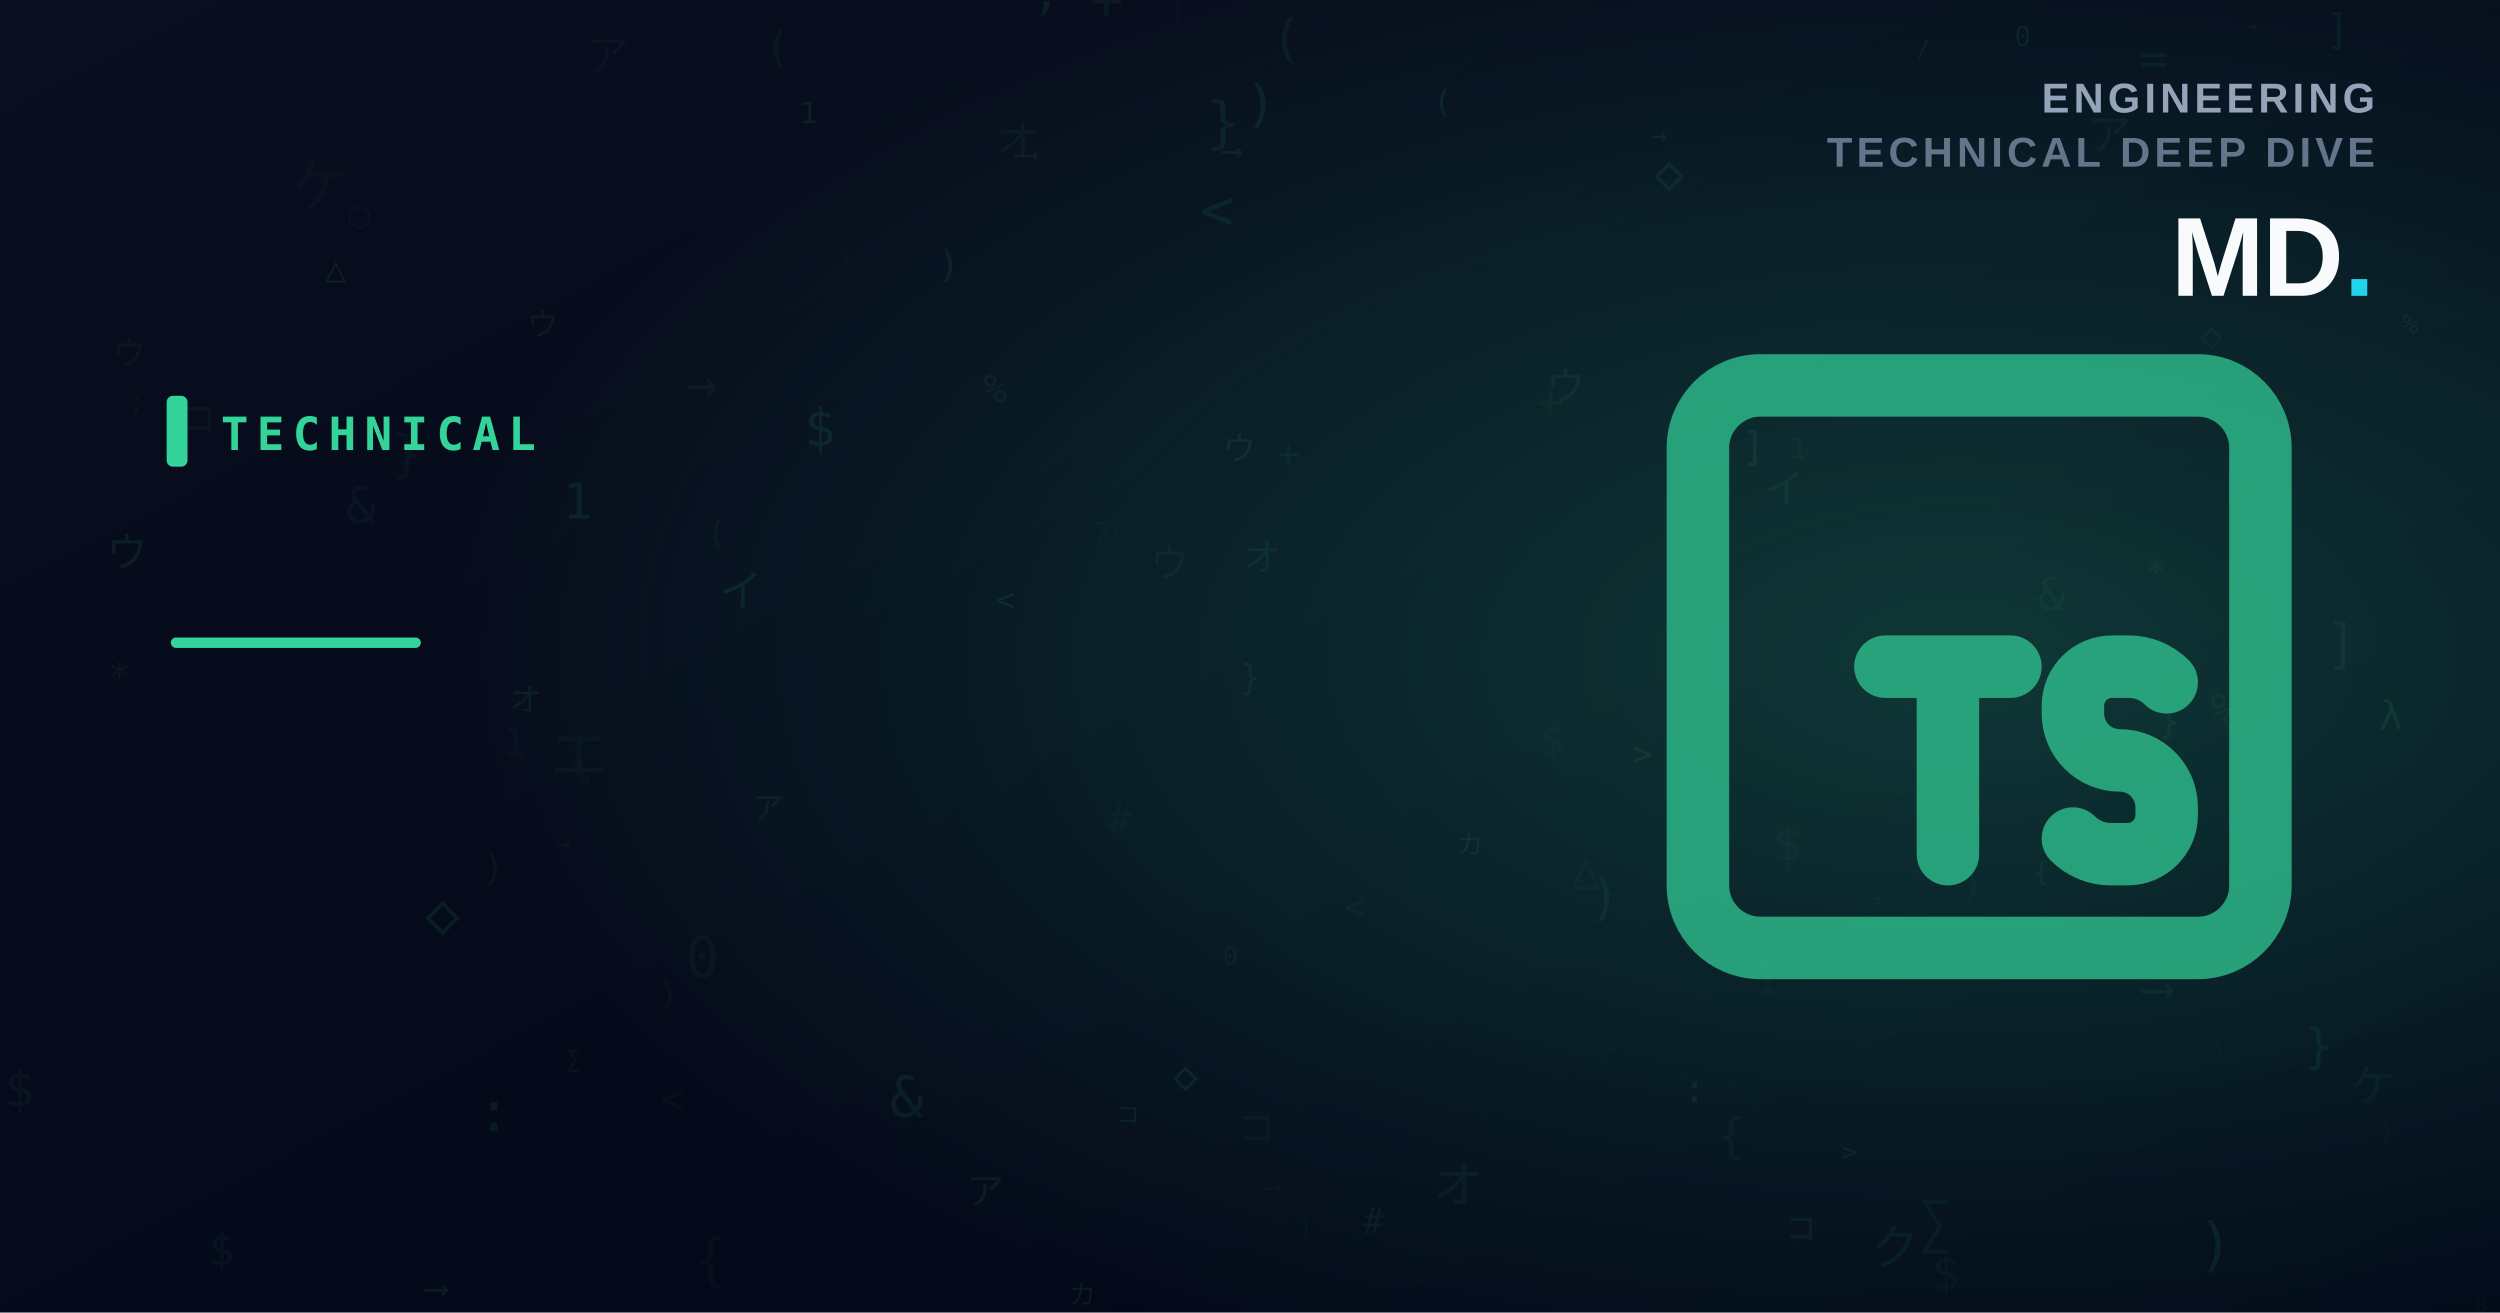
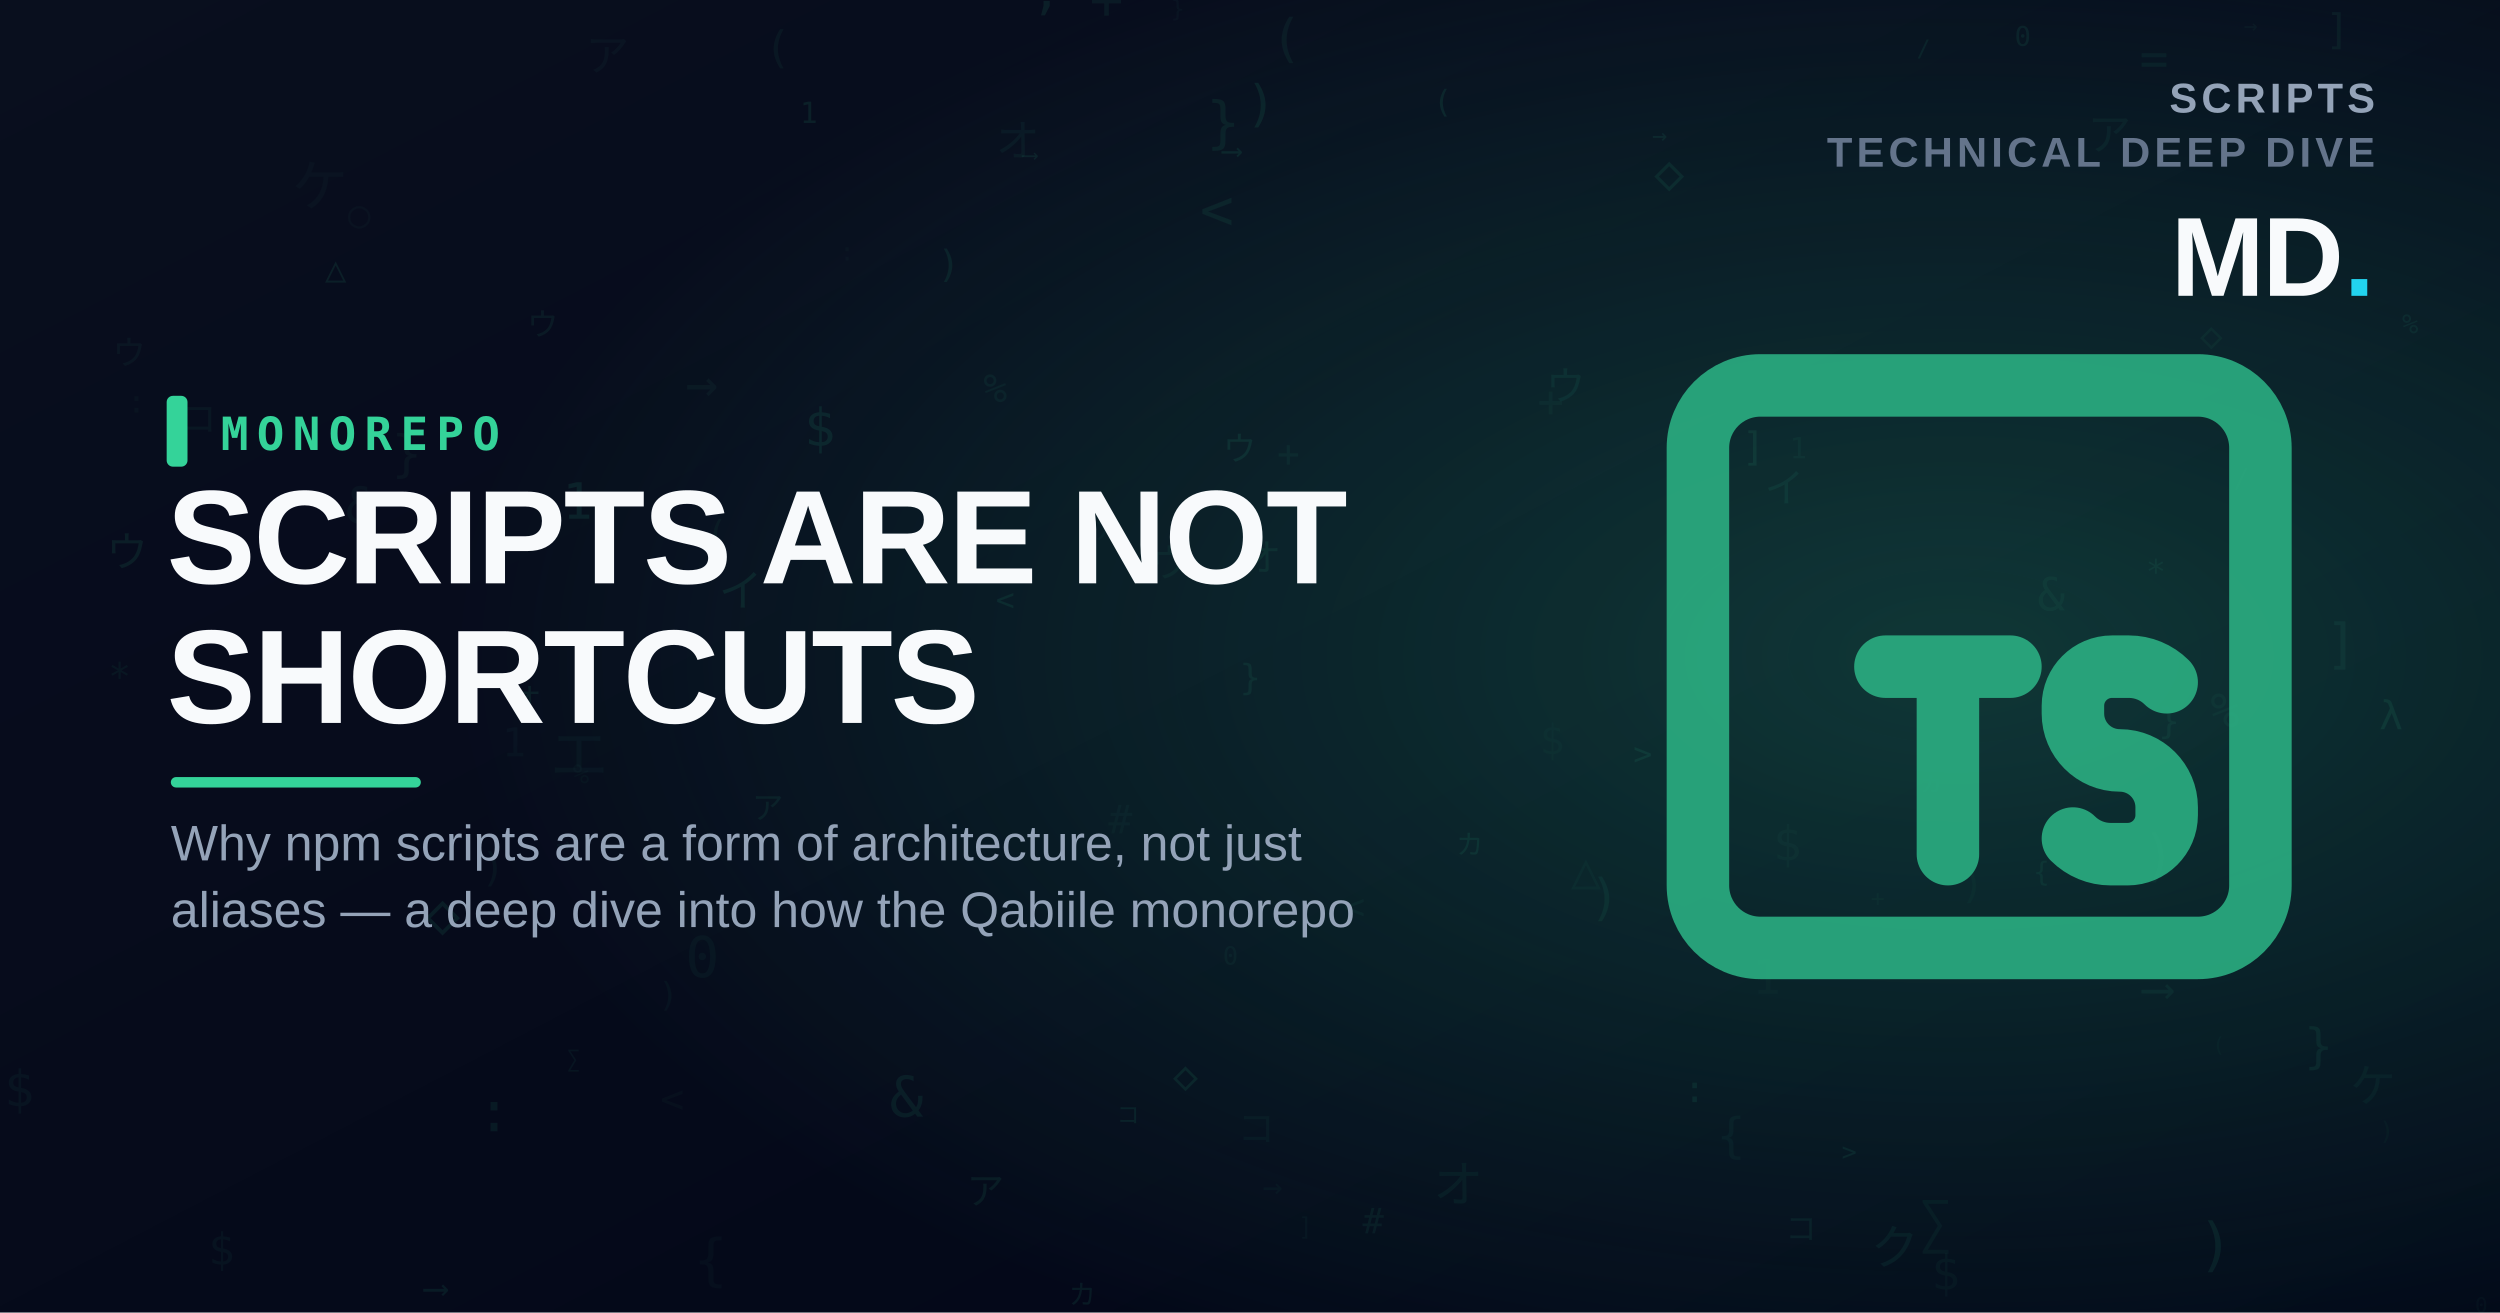
- <svg xmlns="http://www.w3.org/2000/svg" viewBox="0 0 1200 630" width="1200" height="630" role="img" aria-label="">
+ <svg xmlns="http://www.w3.org/2000/svg" viewBox="0 0 1200 630" width="1200" height="630" role="img" aria-label="SCRIPTS ARE NOT SHORTCUTS">
  <defs>
    <linearGradient id="bg" x1="0" y1="0" x2="1" y2="1">
      <stop offset="0" stop-color="#0b1120" />
      <stop offset="1" stop-color="#020617" />
    </linearGradient>
    <radialGradient id="glow" cx="0.78" cy="0.5" r="0.6">
      <stop offset="0" stop-color="#34d399" stop-opacity="0.28" />
      <stop offset="1" stop-color="#34d399" stop-opacity="0" />
    </radialGradient>
  </defs>
  <rect width="1200" height="630" fill="url(#bg)" />
  <g>
    <text x="927" y="619" font-size="23" fill="#34d399" opacity="0.050" font-family="ui-monospace, monospace">$</text>
    <text x="464" y="578" font-size="18" fill="#34d399" opacity="0.101" font-family="ui-monospace, monospace">ア</text>
    <text x="739" y="362" font-size="20" fill="#34d399" opacity="0.033" font-family="ui-monospace, monospace">$</text>
    <text x="1153" y="160" font-size="13" fill="#34d399" opacity="0.088" font-family="ui-monospace, monospace">%</text>
    <text x="847" y="241" font-size="19" fill="#34d399" opacity="0.087" font-family="ui-monospace, monospace">イ</text>
    <text x="922" y="380" font-size="10" fill="#34d399" opacity="0.035" font-family="ui-monospace, monospace">カ</text>
    <text x="898" y="607" font-size="23" fill="#34d399" opacity="0.083" font-family="ui-monospace, monospace">ク</text>
    <text x="1188" y="630" font-size="10" fill="#34d399" opacity="0.041" font-family="ui-monospace, monospace">0</text>
    <text x="264" y="372" font-size="28" fill="#34d399" opacity="0.052" font-family="ui-monospace, monospace">エ</text>
    <text x="52" y="331" font-size="18" fill="#34d399" opacity="0.068" font-family="ui-monospace, monospace">*</text>
    <text x="345" y="291" font-size="21" fill="#34d399" opacity="0.114" font-family="ui-monospace, monospace">イ</text>
    <text x="857" y="595" font-size="15" fill="#34d399" opacity="0.092" font-family="ui-monospace, monospace">コ</text>
    <text x="754" y="426" font-size="24" fill="#34d399" opacity="0.043" font-family="ui-monospace, monospace">△</text>
    <text x="513" y="626" font-size="13" fill="#34d399" opacity="0.108" font-family="ui-monospace, monospace">カ</text>
    <text x="598" y="58" font-size="24" fill="#34d399" opacity="0.114" font-family="ui-monospace, monospace">)</text>
    <text x="317" y="534" font-size="19" fill="#34d399" opacity="0.036" font-family="ui-monospace, monospace">&lt;</text>
    <text x="245" y="341" font-size="15" fill="#34d399" opacity="0.104" font-family="ui-monospace, monospace">オ</text>
    <text x="339" y="262" font-size="17" fill="#34d399" opacity="0.056" font-family="ui-monospace, monospace">(</text>
    <text x="140" y="99" font-size="27" fill="#34d399" opacity="0.035" font-family="ui-monospace, monospace">ケ</text>
    <text x="270" y="249" font-size="24" fill="#34d399" opacity="0.118" font-family="ui-monospace, monospace">1</text>
    <text x="884" y="557" font-size="12" fill="#34d399" opacity="0.105" font-family="ui-monospace, monospace">&gt;</text>
    <text x="587" y="221" font-size="16" fill="#34d399" opacity="0.110" font-family="ui-monospace, monospace">ウ</text>
    <text x="738" y="200" font-size="21" fill="#34d399" opacity="0.056" font-family="ui-monospace, monospace">+</text>
    <text x="329" y="469" font-size="27" fill="#34d399" opacity="0.056" font-family="ui-monospace, monospace">0</text>
    <text x="316" y="483" font-size="16" fill="#34d399" opacity="0.043" font-family="ui-monospace, monospace">)</text>
    <text x="1030" y="280" font-size="16" fill="#34d399" opacity="0.085" font-family="ui-monospace, monospace">*</text>
    <text x="472" y="193" font-size="19" fill="#34d399" opacity="0.073" font-family="ui-monospace, monospace">%</text>
    <text x="167" y="109" font-size="18" fill="#34d399" opacity="0.033" font-family="ui-monospace, monospace">○</text>
    <text x="967" y="22" font-size="13" fill="#34d399" opacity="0.099" font-family="ui-monospace, monospace">0</text>
    <text x="851" y="413" font-size="23" fill="#34d399" opacity="0.042" font-family="ui-monospace, monospace">$</text>
    <text x="54" y="175" font-size="16" fill="#34d399" opacity="0.062" font-family="ui-monospace, monospace">ウ</text>
    <text x="978" y="293" font-size="22" fill="#34d399" opacity="0.066" font-family="ui-monospace, monospace">&amp;</text>
    <text x="1055" y="607" font-size="28" fill="#34d399" opacity="0.109" font-family="ui-monospace, monospace">)</text>
    <text x="1002" y="72" font-size="21" fill="#34d399" opacity="0.068" font-family="ui-monospace, monospace">ア</text>
    <text x="587" y="77" font-size="14" fill="#34d399" opacity="0.116" font-family="ui-monospace, monospace">⟶</text>
    <text x="536" y="539" font-size="11" fill="#34d399" opacity="0.104" font-family="ui-monospace, monospace">コ</text>
    <text x="384" y="59" font-size="14" fill="#34d399" opacity="0.119" font-family="ui-monospace, monospace">1</text>
    <text x="1116" y="318" font-size="26" fill="#34d399" opacity="0.080" font-family="ui-monospace, monospace">]</text>
    <text x="836" y="221" font-size="19" fill="#34d399" opacity="0.108" font-family="ui-monospace, monospace">]</text>
    <text x="87" y="207" font-size="17" fill="#34d399" opacity="0.064" font-family="ui-monospace, monospace">コ</text>
    <text x="645" y="441" font-size="17" fill="#34d399" opacity="0.055" font-family="ui-monospace, monospace">&lt;</text>
    <text x="552" y="277" font-size="19" fill="#34d399" opacity="0.068" font-family="ui-monospace, monospace">ウ</text>
    <text x="1017" y="322" font-size="14" fill="#34d399" opacity="0.102" font-family="ui-monospace, monospace">△</text>
    <text x="576" y="110" font-size="27" fill="#34d399" opacity="0.092" font-family="ui-monospace, monospace">&lt;</text>
    <text x="859" y="220" font-size="14" fill="#34d399" opacity="0.055" font-family="ui-monospace, monospace">1</text>
    <text x="623" y="593" font-size="12" fill="#34d399" opacity="0.048" font-family="ui-monospace, monospace">]</text>
    <text x="1029" y="482" font-size="22" fill="#34d399" opacity="0.086" font-family="ui-monospace, monospace">⟶</text>
    <text x="1027" y="36" font-size="23" fill="#34d399" opacity="0.078" font-family="ui-monospace, monospace">=</text>
    <text x="794" y="91" font-size="24" fill="#34d399" opacity="0.098" font-family="ui-monospace, monospace">◇</text>
    <text x="610" y="27" font-size="25" fill="#34d399" opacity="0.078" font-family="ui-monospace, monospace">(</text>
    <text x="784" y="367" font-size="15" fill="#34d399" opacity="0.104" font-family="ui-monospace, monospace">&gt;</text>
    <text x="231" y="423" font-size="19" fill="#34d399" opacity="0.055" font-family="ui-monospace, monospace">)</text>
    <text x="1028" y="420" font-size="27" fill="#34d399" opacity="0.063" font-family="ui-monospace, monospace">)</text>
    <text x="1056" y="167" font-size="18" fill="#34d399" opacity="0.059" font-family="ui-monospace, monospace">◇</text>
    <text x="812" y="317" font-size="20" fill="#34d399" opacity="0.057" font-family="ui-monospace, monospace">イ</text>
    <text x="595" y="331" font-size="17" fill="#34d399" opacity="0.091" font-family="ui-monospace, monospace">}</text>
    <text x="156" y="135" font-size="17" fill="#34d399" opacity="0.112" font-family="ui-monospace, monospace">△</text>
    <text x="427" y="536" font-size="27" fill="#34d399" opacity="0.101" font-family="ui-monospace, monospace">&amp;</text>
    <text x="579" y="68" font-size="27" fill="#34d399" opacity="0.091" font-family="ui-monospace, monospace">}</text>
    <text x="562" y="8" font-size="11" fill="#34d399" opacity="0.040" font-family="ui-monospace, monospace">}</text>
    <text x="478" y="293" font-size="15" fill="#34d399" opacity="0.104" font-family="ui-monospace, monospace">&lt;</text>
    <text x="478" y="75" font-size="21" fill="#34d399" opacity="0.070" font-family="ui-monospace, monospace">オ</text>
    <text x="2" y="531" font-size="24" fill="#34d399" opacity="0.060" font-family="ui-monospace, monospace">$</text>
    <text x="333" y="614" font-size="27" fill="#34d399" opacity="0.032" font-family="ui-monospace, monospace">{</text>
    <text x="361" y="393" font-size="15" fill="#34d399" opacity="0.091" font-family="ui-monospace, monospace">ア</text>
    <text x="1116" y="21" font-size="20" fill="#34d399" opacity="0.071" font-family="ui-monospace, monospace">]</text>
    <text x="403" y="125" font-size="12" fill="#34d399" opacity="0.034" font-family="ui-monospace, monospace">:</text>
    <text x="1128" y="529" font-size="22" fill="#34d399" opacity="0.056" font-family="ui-monospace, monospace">ケ</text>
    <text x="281" y="34" font-size="21" fill="#34d399" opacity="0.046" font-family="ui-monospace, monospace">ア</text>
    <text x="594" y="548" font-size="18" fill="#34d399" opacity="0.048" font-family="ui-monospace, monospace">コ</text>
    <text x="920" y="27" font-size="11" fill="#34d399" opacity="0.093" font-family="ui-monospace, monospace">/</text>
    <text x="742" y="192" font-size="19" fill="#34d399" opacity="0.086" font-family="ui-monospace, monospace">ウ</text>
    <text x="188" y="226" font-size="24" fill="#34d399" opacity="0.053" font-family="ui-monospace, monospace">}</text>
    <text x="1106" y="510" font-size="23" fill="#34d399" opacity="0.093" font-family="ui-monospace, monospace">}</text>
    <text x="275" y="376" font-size="13" fill="#34d399" opacity="0.036" font-family="ui-monospace, monospace">%</text>
    <text x="1036" y="352" font-size="17" fill="#34d399" opacity="0.084" font-family="ui-monospace, monospace">}</text>
    <text x="1062" y="505" font-size="10" fill="#34d399" opacity="0.040" font-family="ui-monospace, monospace">(</text>
    <text x="61" y="198" font-size="15" fill="#34d399" opacity="0.041" font-family="ui-monospace, monospace">:</text>
    <text x="495" y="4" font-size="24" fill="#34d399" opacity="0.115" font-family="ui-monospace, monospace">;</text>
    <text x="793" y="69" font-size="12" fill="#34d399" opacity="0.102" font-family="ui-monospace, monospace">→</text>
    <text x="1072" y="234" font-size="13" fill="#34d399" opacity="0.062" font-family="ui-monospace, monospace">/</text>
    <text x="386" y="214" font-size="25" fill="#34d399" opacity="0.119" font-family="ui-monospace, monospace">$</text>
    <text x="763" y="439" font-size="24" fill="#34d399" opacity="0.080" font-family="ui-monospace, monospace">)</text>
    <text x="808" y="529" font-size="18" fill="#34d399" opacity="0.102" font-family="ui-monospace, monospace">:</text>
    <text x="267" y="409" font-size="12" fill="#34d399" opacity="0.053" font-family="ui-monospace, monospace">→</text>
    <text x="229" y="543" font-size="27" fill="#34d399" opacity="0.099" font-family="ui-monospace, monospace">:</text>
    <text x="51" y="272" font-size="20" fill="#34d399" opacity="0.106" font-family="ui-monospace, monospace">ウ</text>
    <text x="841" y="477" font-size="23" fill="#34d399" opacity="0.039" font-family="ui-monospace, monospace">1</text>
    <text x="654" y="592" font-size="17" fill="#34d399" opacity="0.084" font-family="ui-monospace, monospace">#</text>
    <text x="699" y="410" font-size="13" fill="#34d399" opacity="0.103" font-family="ui-monospace, monospace">カ</text>
    <text x="1061" y="349" font-size="23" fill="#34d399" opacity="0.052" font-family="ui-monospace, monospace">%</text>
    <text x="1077" y="16" font-size="11" fill="#34d399" opacity="0.052" font-family="ui-monospace, monospace">→</text>
    <text x="613" y="224" font-size="18" fill="#34d399" opacity="0.064" font-family="ui-monospace, monospace">+</text>
    <text x="1142" y="350" font-size="19" fill="#34d399" opacity="0.111" font-family="ui-monospace, monospace">λ</text>
    <text x="688" y="577" font-size="24" fill="#34d399" opacity="0.068" font-family="ui-monospace, monospace">オ</text>
    <text x="597" y="274" font-size="18" fill="#34d399" opacity="0.095" font-family="ui-monospace, monospace">オ</text>
    <text x="241" y="363" font-size="19" fill="#34d399" opacity="0.040" font-family="ui-monospace, monospace">1</text>
    <text x="587" y="463" font-size="12" fill="#34d399" opacity="0.055" font-family="ui-monospace, monospace">0</text>
    <text x="824" y="553" font-size="23" fill="#34d399" opacity="0.052" font-family="ui-monospace, monospace">{</text>
    <text x="166" y="251" font-size="24" fill="#34d399" opacity="0.047" font-family="ui-monospace, monospace">&amp;</text>
    <text x="253" y="161" font-size="15" fill="#34d399" opacity="0.087" font-family="ui-monospace, monospace">ウ</text>
    <text x="367" y="30" font-size="21" fill="#34d399" opacity="0.065" font-family="ui-monospace, monospace">(</text>
    <text x="100" y="607" font-size="21" fill="#34d399" opacity="0.057" font-family="ui-monospace, monospace">$</text>
    <text x="941" y="431" font-size="19" fill="#34d399" opacity="0.034" font-family="ui-monospace, monospace">)</text>
    <text x="1142" y="547" font-size="12" fill="#34d399" opacity="0.037" font-family="ui-monospace, monospace">)</text>
    <text x="688" y="54" font-size="15" fill="#34d399" opacity="0.113" font-family="ui-monospace, monospace">(</text>
    <text x="329" y="193" font-size="26" fill="#34d399" opacity="0.060" font-family="ui-monospace, monospace">→</text>
    <text x="525" y="259" font-size="14" fill="#34d399" opacity="0.041" font-family="ui-monospace, monospace">カ</text>
    <text x="450" y="133" font-size="18" fill="#34d399" opacity="0.104" font-family="ui-monospace, monospace">)</text>
    <text x="532" y="400" font-size="19" fill="#34d399" opacity="0.046" font-family="ui-monospace, monospace">#</text>
    <text x="976" y="423" font-size="13" fill="#34d399" opacity="0.084" font-family="ui-monospace, monospace">{</text>
    <text x="606" y="575" font-size="16" fill="#34d399" opacity="0.044" font-family="ui-monospace, monospace">→</text>
    <text x="491" y="78" font-size="11" fill="#34d399" opacity="0.111" font-family="ui-monospace, monospace">⟶</text>
    <text x="204" y="448" font-size="28" fill="#34d399" opacity="0.112" font-family="ui-monospace, monospace">◇</text>
    <text x="921" y="596" font-size="27" fill="#34d399" opacity="0.056" font-family="ui-monospace, monospace">∑</text>
    <text x="523" y="9" font-size="27" fill="#34d399" opacity="0.079" font-family="ui-monospace, monospace">+</text>
    <text x="272" y="512" font-size="11" fill="#34d399" opacity="0.067" font-family="ui-monospace, monospace">∑</text>
    <text x="204" y="624" font-size="17" fill="#34d399" opacity="0.103" font-family="ui-monospace, monospace">⟶</text>
    <text x="898" y="435" font-size="11" fill="#34d399" opacity="0.041" font-family="ui-monospace, monospace">+</text>
    <text x="563" y="523" font-size="20" fill="#34d399" opacity="0.111" font-family="ui-monospace, monospace">◇</text>
  </g>
  <rect width="1200" height="630" fill="url(#glow)" />
  <g>
    <g transform="translate(770.0 140.0) scale(15.000)" opacity="0.9">
      <g fill="none" stroke="#34d399" stroke-linecap="round" stroke-linejoin="round" stroke-width="2">
        <path d="M15 17.5c.32.32.754.5 1.207.5h.543c.69 0 1.25-.56 1.25-1.25v-.25a1.5 1.5 0 0 0-1.5-1.5a1.5 1.5 0 0 1-1.5-1.5v-.25c0-.69.56-1.25 1.25-1.25h.543c.453 0 .887.18 1.207.5M9 12h4m-2 0v6" />
        <path d="M21 19V5a2 2 0 0 0-2-2H5a2 2 0 0 0-2 2v14a2 2 0 0 0 2 2h14a2 2 0 0 0 2-2" />
      </g>
    </g>
  </g>
  <rect width="1200" height="630" fill="#020617" opacity="0.18" />
  <g font-family="Arial, Helvetica, sans-serif">
-     <text x="1140" y="54" text-anchor="end" font-size="20" font-weight="700" letter-spacing="2" fill="#94a3b8">ENGINEERING</text>
+     <text x="1140" y="54" text-anchor="end" font-size="20" font-weight="700" letter-spacing="2" fill="#94a3b8">SCRIPTS</text>
    <text x="1140" y="80" text-anchor="end" font-size="20" font-weight="700" letter-spacing="2" fill="#64748b">TECHNICAL DEEP DIVE</text>
    <text x="1140" y="142" text-anchor="end" font-size="54" font-weight="900" letter-spacing="-1" fill="#f8fafc">MD<tspan fill="#22d3ee">.</tspan>
    </text>
  </g>
  <g font-family="ui-monospace, SFMono-Regular, Menlo, monospace">
    <rect x="80" y="190" width="10" height="34" rx="3" fill="#34d399" />
-     <text x="106" y="216" font-size="22" font-weight="700" letter-spacing="4" fill="#34d399">TECHNICAL</text>
+     <text x="106" y="216" font-size="22" font-weight="700" letter-spacing="4" fill="#34d399">MONOREPO</text>
  </g>
-   <rect x="82" y="306" width="120" height="5" rx="2.5" fill="#34d399" />
+   <text x="80" y="280" font-family="Arial, Helvetica, sans-serif" font-size="64" font-weight="900" letter-spacing="-1" fill="#f8fafc">SCRIPTS ARE NOT</text>
+   <text x="80" y="347" font-family="Arial, Helvetica, sans-serif" font-size="64" font-weight="900" letter-spacing="-1" fill="#f8fafc">SHORTCUTS</text>
+   <rect x="82" y="373" width="120" height="5" rx="2.5" fill="#34d399" />
+   <text x="82" y="413" font-size="24" fill="#94a3b8" font-family="Arial, Helvetica, sans-serif">Why npm scripts are a form of architecture, not just</text>
+   <text x="82" y="445" font-size="24" fill="#94a3b8" font-family="Arial, Helvetica, sans-serif">aliases — a deep dive into how the Qabiile monorepo</text>
</svg>
